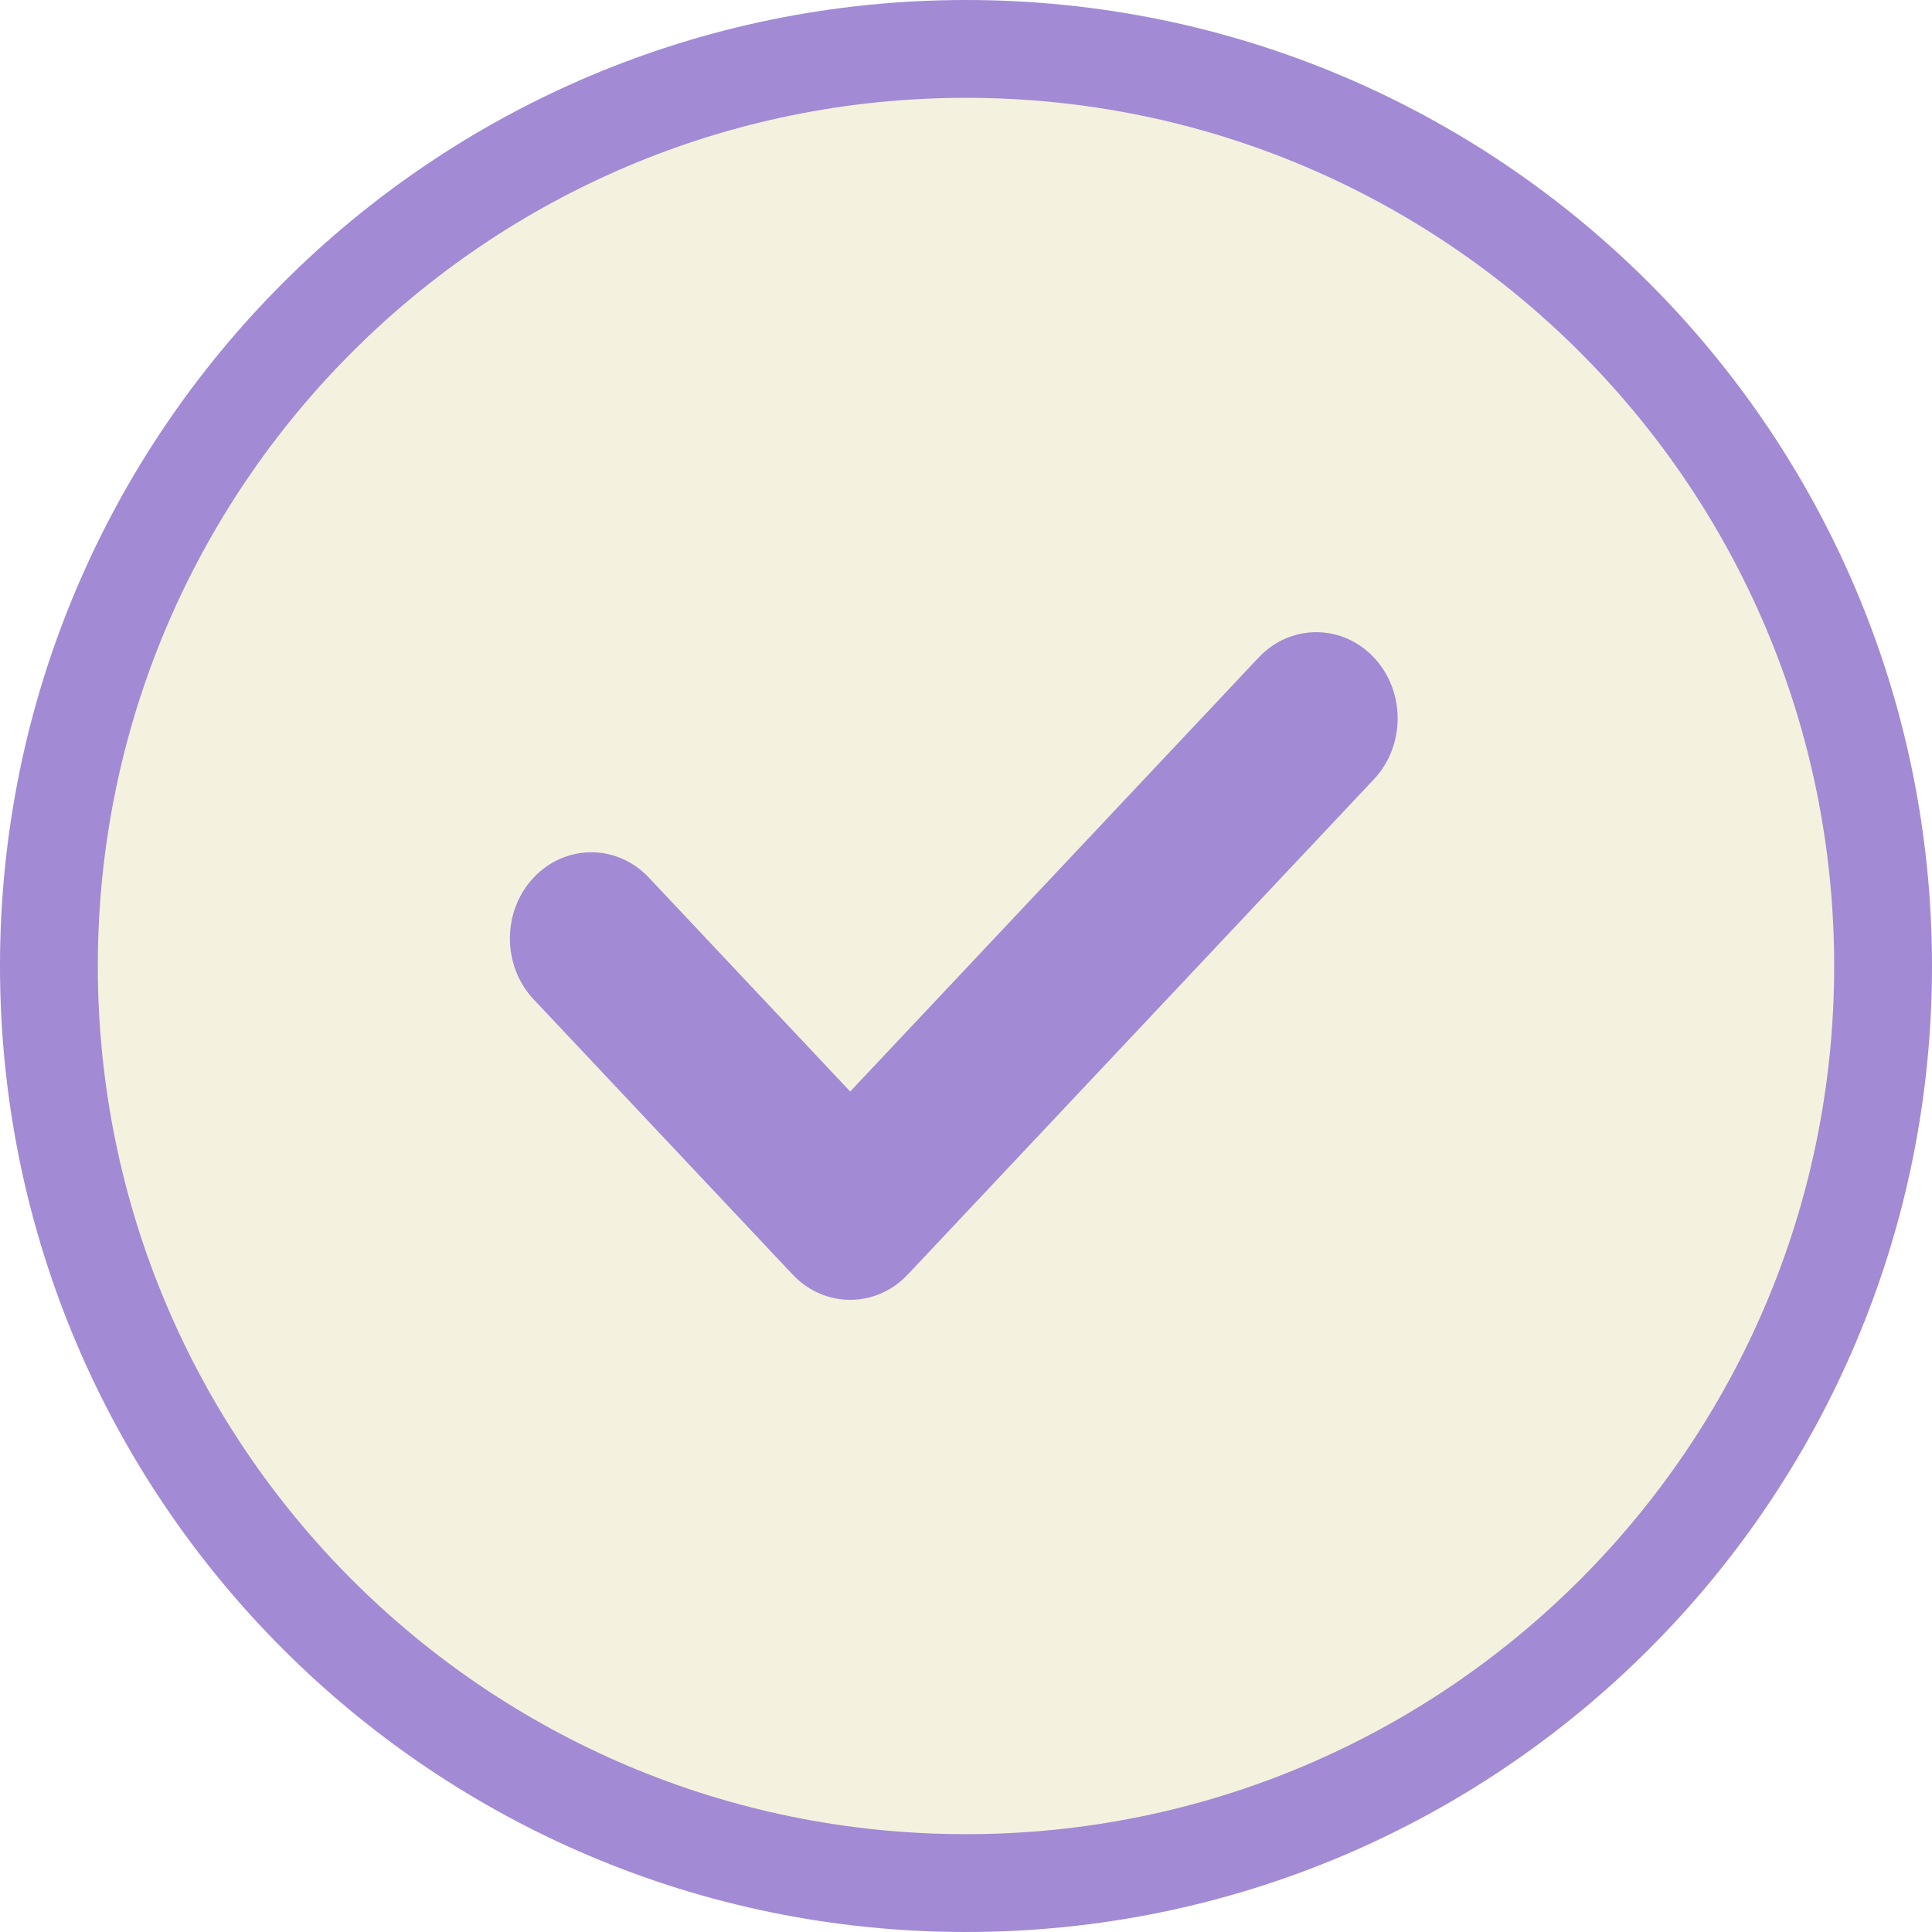
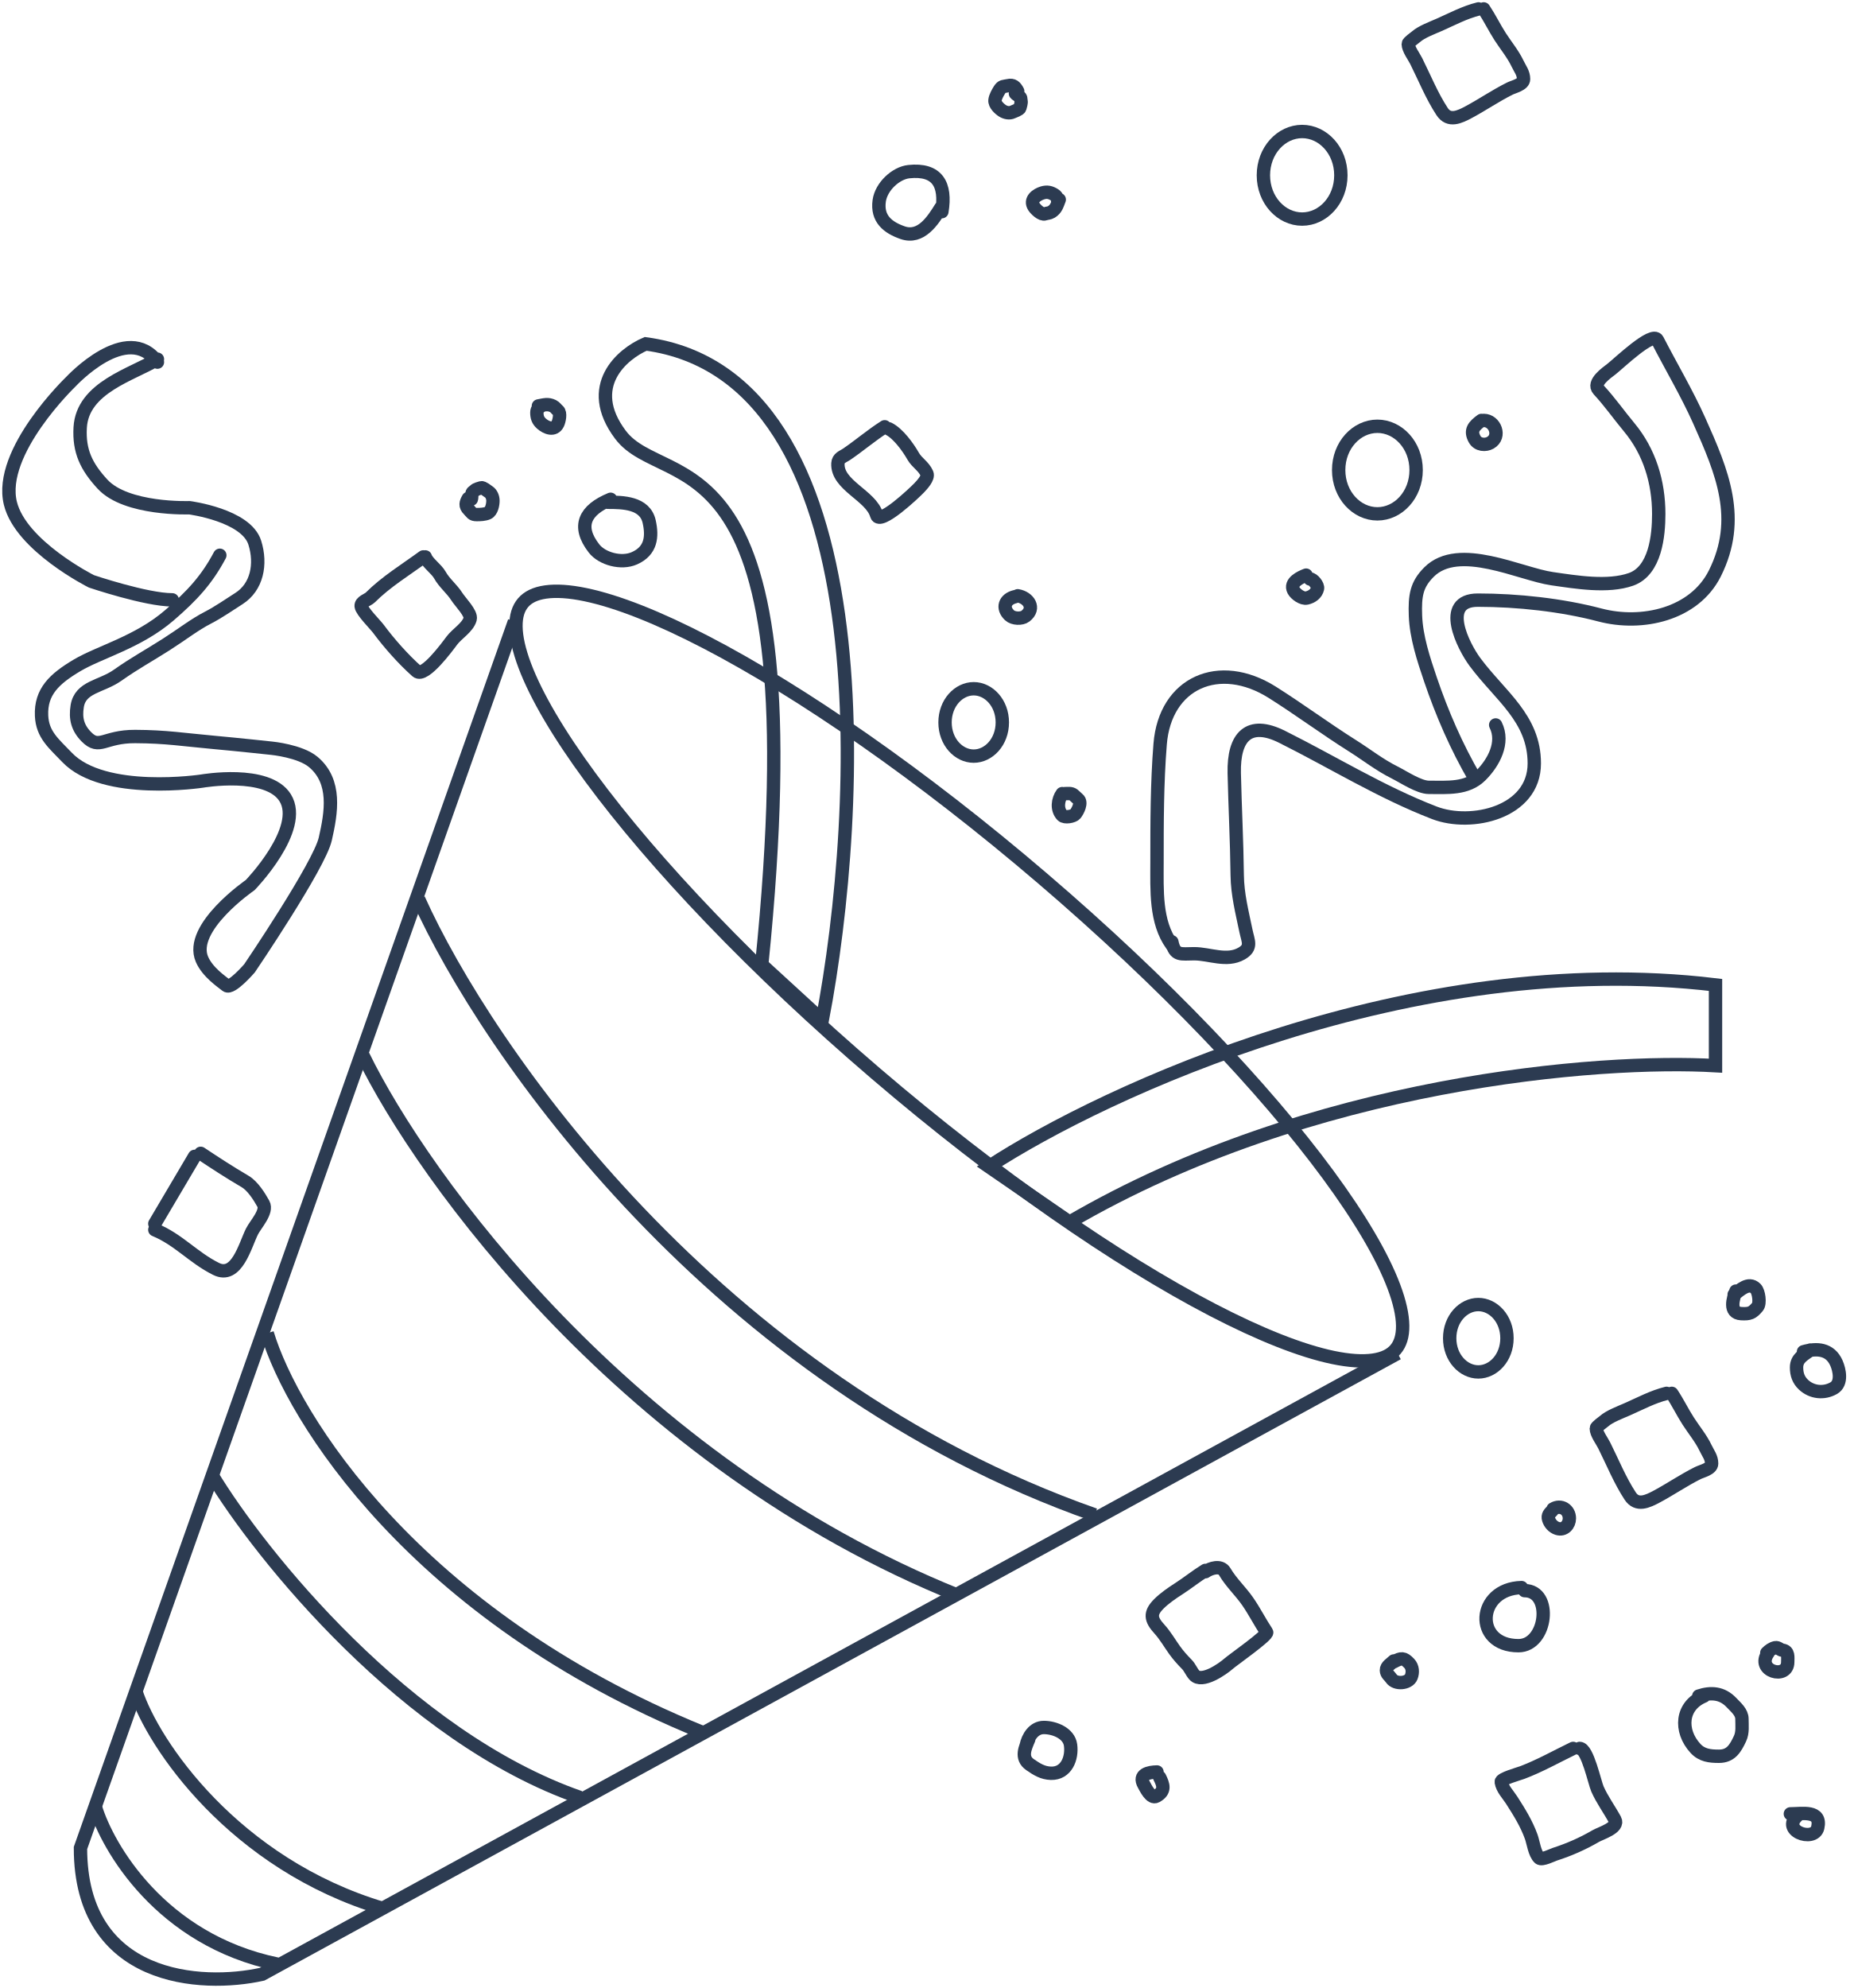
- <svg xmlns="http://www.w3.org/2000/svg" width="79" height="79" viewBox="0 0 79 79" fill="none">
-   <circle cx="39.5" cy="39.5" r="37.5" fill="#A28AD4" stroke="#A28AD4" stroke-width="4" />
-   <circle cx="39.5" cy="39.5" r="35.5" fill="#F4F1DE" />
-   <path d="M51.577 26.988C52.818 25.671 54.829 25.671 56.07 26.988C57.31 28.306 57.31 30.444 56.07 31.762L37.011 52.011C35.77 53.33 33.759 53.33 32.519 52.011L21.93 40.761C20.69 39.444 20.69 37.306 21.93 35.989C23.171 34.67 25.182 34.67 26.423 35.989L34.765 44.852L51.577 26.988Z" fill="#A28AD4" stroke="#A28AD4" stroke-width="0.3" />
+ <svg xmlns="http://www.w3.org/2000/svg" width="208" height="223" viewBox="0 0 208 223" fill="none">
+   <path d="M57.721 69.713L9.028 207.299C9.028 222.247 22.616 222.964 29.411 221.454L156.805 151.812" stroke="#2C3B51" stroke-width="1.5" />
+   <path d="M46.963 100.855C54.512 117.653 80.255 154.984 122.833 169.932" stroke="#2C3B51" stroke-width="1.5" />
+   <path d="M40.735 118.406C47.34 131.995 70.403 164.042 107.546 178.989" stroke="#2C3B51" stroke-width="1.5" />
+   <path d="M29.977 149.547C32.808 158.984 46.51 181.141 78.67 194.276" stroke="#2C3B51" stroke-width="1.5" />
+   <path d="M23.749 165.4C29.222 174.46 45.604 194.843 65.081 201.637" stroke="#2C3B51" stroke-width="1.5" />
+   <path d="M15.256 189.748C17.143 195.599 26.24 209.112 42.999 214.095" stroke="#2C3B51" stroke-width="1.5" />
+   <path d="M10.726 202.77C12.047 207.11 17.974 217.604 31.109 220.322" stroke="#2C3B51" stroke-width="1.5" />
+   <path d="M156.577 151.371C156.049 151.989 155.229 152.408 154.051 152.575C152.867 152.743 151.37 152.648 149.576 152.275C145.989 151.528 141.372 149.7 136.027 146.922C125.349 141.37 111.915 132.103 98.272 120.429C84.63 108.755 73.396 96.916 66.261 87.224C62.69 82.374 60.17 78.095 58.877 74.666C58.231 72.952 57.906 71.487 57.889 70.291C57.872 69.102 58.159 68.227 58.688 67.609C59.216 66.992 60.036 66.573 61.214 66.406C62.398 66.237 63.895 66.332 65.689 66.706C69.276 67.453 73.893 69.281 79.237 72.059C89.916 77.61 103.349 86.878 116.992 98.552C130.635 110.226 141.868 122.065 149.004 131.756C152.575 136.607 155.095 140.886 156.387 144.314C157.034 146.029 157.359 147.494 157.376 148.689C157.393 149.879 157.105 150.754 156.577 151.371Z" stroke="#2C3B51" stroke-width="1.5" />
+   <path d="M192.476 110.481C158.504 106.404 123.966 122.371 110.943 130.864L120.002 137.092C147.18 121.239 179.642 118.785 192.476 119.54V110.481Z" stroke="#2C3B51" stroke-width="1.5" />
+   <path d="M72.442 38.572C99.166 42.196 96.788 90.662 92.258 114.443L85.464 108.215C91.692 47.065 74.706 55.558 69.611 48.764C65.534 43.328 69.799 39.705 72.442 38.572Z" stroke="#2C3B51" stroke-width="1.5" />
+   <path d="M158.886 52.728C158.886 55.517 156.868 57.64 154.54 57.64C152.213 57.64 150.195 55.517 150.195 52.728C150.195 49.939 152.213 47.816 154.54 47.816C156.868 47.816 158.886 49.939 158.886 52.728Z" stroke="#2C3B51" stroke-width="1.5" />
+   <path d="M150.442 19.662C150.442 22.451 148.424 24.574 146.096 24.574C143.768 24.574 141.75 22.451 141.75 19.662C141.75 16.873 143.768 14.75 146.096 14.75C148.424 14.75 150.442 16.873 150.442 19.662Z" stroke="#2C3B51" stroke-width="1.5" />
+   <path d="M112.458 81.037C112.458 83.222 110.928 84.817 109.245 84.817C107.561 84.817 106.031 83.222 106.031 81.037C106.031 78.853 107.561 77.258 109.245 77.258C110.928 77.258 112.458 78.853 112.458 81.037Z" stroke="#2C3B51" stroke-width="1.5" />
+   <path d="M169.078 150.114C169.078 152.298 167.548 153.893 165.864 153.893C164.18 153.893 162.651 152.298 162.651 150.114C162.651 147.929 164.18 146.334 165.864 146.334C167.548 146.334 169.078 147.929 169.078 150.114Z" stroke="#2C3B51" stroke-width="1.5" />
+   <path d="M131.48 105.985C129.616 103.422 129.814 99.81 129.814 96.727C129.814 92.279 129.813 87.87 130.165 83.468C130.717 76.573 136.789 73.908 142.739 77.653C145.755 79.552 148.705 81.743 151.738 83.653C153.349 84.668 154.738 85.783 156.479 86.653C157.441 87.134 159.212 88.32 160.312 88.32C162.39 88.32 164.601 88.53 166.145 86.986C167.578 85.553 168.805 83.308 167.811 81.32" stroke="#2C3B51" stroke-width="1.5" stroke-linecap="round" stroke-linejoin="round" />
+   <path d="M165.478 87.319C163.416 83.772 161.799 80.058 160.478 76.171C159.721 73.94 158.897 71.442 158.812 69.061C158.732 66.814 158.924 65.578 160.33 64.172C163.662 60.84 170.557 64.4 174.144 64.913C176.804 65.293 180.388 65.907 182.996 64.987C185.735 64.02 186.107 60.051 186.107 57.654C186.107 54.076 185.064 50.658 182.792 47.932C181.62 46.525 180.615 45.074 179.366 43.729C178.628 42.934 180.279 41.809 180.811 41.395C181.615 40.77 185.425 37.1 185.959 38.136C187.513 41.159 189.252 44.07 190.643 47.173C193.239 52.962 195.455 58.215 192.403 64.32C190.098 68.929 184.216 70.224 179.514 68.987C175.215 67.855 170.265 67.32 165.811 67.32C161.53 67.32 164.207 72.53 165.478 74.246C168.304 78.06 172.144 80.569 172.144 85.634C172.144 91.152 165.065 92.771 160.923 91.171C154.951 88.863 149.575 85.515 143.85 82.653C140.106 80.781 138.389 82.637 138.48 86.726C138.564 90.519 138.77 94.344 138.813 98.17C138.837 100.324 139.362 102.338 139.794 104.429C140.033 105.58 140.501 106.276 139.294 106.966C137.639 107.912 135.708 106.984 133.98 106.984C132.514 106.984 131.805 107.276 131.48 105.651" stroke="#2C3B51" stroke-width="1.5" stroke-linecap="round" stroke-linejoin="round" />
+   <path d="M24.663 62.285C23.221 65.001 21.601 66.78 18.996 69.025C15.514 72.028 11.177 73.133 8.645 74.636C6.113 76.14 4.546 77.588 4.664 80.284C4.757 82.418 6.042 83.404 7.515 84.951C11.659 89.299 22.663 87.617 22.663 87.617C22.663 87.617 30.028 86.334 31.996 89.487C34.177 92.984 28.07 99.283 28.07 99.283C28.07 99.283 21.118 104.058 22.663 107.616C23.286 109.052 24.849 110.098 25.403 110.542C25.958 110.985 27.996 108.616 27.996 108.616C27.996 108.616 35.814 97.1 36.495 94.117C37.177 91.133 37.765 87.662 35.144 85.469C33.677 84.242 30.496 83.932 30.496 83.932C30.496 83.932 26.582 83.51 24.07 83.284C20.596 82.972 18.663 82.633 15.163 82.617C11.663 82.602 11.174 84.166 9.677 82.633C8.703 81.636 8.442 80.587 8.664 79.211C9.015 77.026 11.352 77.038 13.163 75.767C15.244 74.307 16.52 73.653 18.663 72.286C20.489 71.12 21.804 70.07 23.329 69.286C24.519 68.674 25.691 67.85 26.811 67.138C28.82 65.859 29.347 63.304 28.588 60.879C27.619 57.779 21.255 56.953 21.255 56.953C21.255 56.953 14.169 57.212 11.497 54.305C9.693 52.343 8.845 50.615 8.997 47.954C9.255 43.443 14.868 42.003 17.663 40.288M17.663 40.621C14.28 35.97 7.96 42.806 7.96 42.806C7.96 42.806 -0.251 50.67 1.164 56.454C2.335 61.243 10.256 65.212 10.256 65.212C10.256 65.212 16.395 67.286 19.329 67.286" stroke="#2C3B51" stroke-width="1.5" stroke-linecap="round" stroke-linejoin="round" />
+   <path d="M99.259 47.873C97.749 48.835 96.425 49.982 94.976 50.964C94.561 51.247 94.046 51.363 94.013 51.978C93.883 54.449 97.726 55.566 98.359 57.781C98.7 58.975 102.629 55.251 103.136 54.715C103.448 54.383 104.204 53.583 103.997 53.118C103.622 52.273 102.888 51.931 102.451 51.167C101.883 50.172 100.779 48.633 99.715 48.101" stroke="#2C3B51" stroke-width="1.5" stroke-linecap="round" stroke-linejoin="round" />
+   <path d="M47.491 62.471C45.478 63.94 43.304 65.264 41.549 67.019C41.272 67.295 40.472 67.492 40.522 67.995C40.578 68.55 42.125 70.088 42.461 70.541C43.657 72.155 45.249 73.953 46.756 75.292C47.612 76.054 50.205 72.518 50.684 71.872C51.269 71.081 52.474 70.399 52.749 69.439C52.928 68.811 51.65 67.547 51.241 66.905C50.704 66.061 49.85 65.394 49.366 64.523C48.968 63.807 47.94 63.133 47.719 62.471" stroke="#2C3B51" stroke-width="1.5" stroke-linecap="round" stroke-linejoin="round" />
+   <path d="M68.508 56.006C65.618 57.204 64.691 59.007 66.65 61.525C67.541 62.671 69.694 63.283 71.183 62.621C73.059 61.787 73.212 60.201 72.837 58.514C72.361 56.374 69.886 56.34 68.173 56.34" stroke="#2C3B51" stroke-width="1.5" stroke-linecap="round" stroke-linejoin="round" />
+   <path d="M113.884 66.932C112.732 67.206 112.39 68.191 113.273 69.024C113.676 69.405 114.625 69.449 115.054 69.115C116.208 68.217 115.392 67.031 114.189 66.83" stroke="#2C3B51" stroke-width="1.5" stroke-linecap="round" stroke-linejoin="round" />
+   <path d="M119.177 89.023C118.684 89.693 118.537 90.788 119.177 91.466C119.452 91.757 120.422 91.591 120.653 91.308C120.915 90.988 121.434 90.014 120.959 89.634C120.771 89.484 120.63 89.31 120.45 89.17C120.169 88.951 119.832 89.023 119.483 89.023" stroke="#2C3B51" stroke-width="1.5" stroke-linecap="round" stroke-linejoin="round" />
+   <path d="M60.84 45.449C60.499 45.706 60.234 45.843 60.234 46.275C60.234 46.792 60.355 47.164 60.753 47.519C61.282 47.989 62.191 48.36 62.588 47.523C62.732 47.218 62.941 46.317 62.612 46.054C62.407 45.889 62.304 45.681 62.05 45.554C61.476 45.267 61.061 45.416 60.407 45.535" stroke="#2C3B51" stroke-width="1.5" stroke-linecap="round" stroke-linejoin="round" />
+   <path d="M52.541 55.907C52.262 56.383 52.161 56.738 52.589 57.166C52.953 57.531 52.944 57.723 53.492 57.723C53.866 57.723 54.386 57.706 54.735 57.545C55.173 57.343 55.307 56.584 55.307 56.167C55.307 55.804 55.146 55.371 54.827 55.168C54.658 55.06 54.19 54.66 53.991 54.716C53.81 54.767 53.409 54.875 53.28 55.004C53.194 55.091 53.115 55.139 53.021 55.221C52.889 55.333 52.958 55.814 52.886 55.994" stroke="#2C3B51" stroke-width="1.5" stroke-linecap="round" stroke-linejoin="round" />
+   <path d="M105.677 23.744C106.184 20.657 105.142 18.919 101.969 19.254C100.525 19.407 98.869 20.913 98.646 22.527C98.364 24.56 99.631 25.527 101.262 26.098C103.331 26.823 104.666 24.738 105.569 23.283" stroke="#2C3B51" stroke-width="1.5" stroke-linecap="round" stroke-linejoin="round" />
+   <path d="M118.691 22.801C118.651 22.375 118.676 22.079 118.308 21.851C117.869 21.578 117.489 21.484 116.978 21.635C116.299 21.837 115.505 22.413 116.006 23.191C116.189 23.475 116.844 24.128 117.242 23.987C117.489 23.899 117.721 23.922 117.963 23.773C118.509 23.437 118.602 23.006 118.846 22.388" stroke="#2C3B51" stroke-width="1.5" stroke-linecap="round" stroke-linejoin="round" />
+   <path d="M114.185 10.234C113.928 9.746 113.68 9.473 113.091 9.611C112.588 9.728 112.43 9.619 112.141 10.084C111.944 10.402 111.683 10.852 111.636 11.234C111.577 11.713 112.151 12.227 112.505 12.447C112.814 12.639 113.266 12.73 113.607 12.566C113.788 12.479 114.374 12.293 114.432 12.095C114.484 11.914 114.603 11.516 114.562 11.339C114.534 11.22 114.534 11.127 114.515 11.004C114.489 10.833 114.044 10.638 113.929 10.482" stroke="#2C3B51" stroke-width="1.5" stroke-linecap="round" stroke-linejoin="round" />
+   <path d="M166.217 47.16C165.374 47.78 164.905 48.28 165.455 49.27C165.819 49.925 166.679 49.971 167.213 49.666C168.44 48.965 167.726 47.16 166.481 47.16" stroke="#2C3B51" stroke-width="1.5" stroke-linecap="round" stroke-linejoin="round" />
+   <path d="M146.541 64.514C145.969 64.737 144.653 65.311 145.14 66.232C145.358 66.643 146.109 67.195 146.612 67.084C147.184 66.956 147.691 66.603 147.822 66.017C147.899 65.669 147.335 64.943 146.97 64.943" stroke="#2C3B51" stroke-width="1.5" stroke-linecap="round" stroke-linejoin="round" />
+   <path d="M21.83 129.715C20.344 132.231 18.857 134.746 17.371 137.262" stroke="#2C3B51" stroke-width="1.5" stroke-linecap="round" stroke-linejoin="round" />
+   <path d="M17.371 137.949C20.07 139.068 21.63 141.032 24.232 142.333C26.568 143.501 27.485 139.715 28.272 138.14C28.672 137.34 30.036 135.911 29.549 135.033C29.086 134.2 28.343 133.027 27.51 132.537C25.74 131.496 24.153 130.464 22.516 129.373" stroke="#2C3B51" stroke-width="1.5" stroke-linecap="round" stroke-linejoin="round" />
+   <path d="M170.712 178.084C165.669 178.207 165.27 184.602 170.369 184.602C173.574 184.602 174.264 178.427 171.055 178.427" stroke="#2C3B51" stroke-width="1.5" stroke-linecap="round" stroke-linejoin="round" />
+   <path d="M174.156 169.452C173.851 169.768 173.615 169.984 173.749 170.425C173.889 170.885 174.25 171.295 174.727 171.448C175.507 171.699 176.081 171.032 176.081 170.323C176.081 169.345 175.14 168.734 174.248 169.269" stroke="#2C3B51" stroke-width="1.5" stroke-linecap="round" stroke-linejoin="round" />
+   <path d="M156.377 186.316C156.063 186.629 155.539 186.892 155.552 187.365C155.564 187.797 155.891 187.963 156.107 188.286C156.563 188.971 158.042 188.858 158.337 188.103C158.534 187.599 158.499 186.995 158.118 186.591C157.502 185.938 157.228 185.949 156.377 186.408" stroke="#2C3B51" stroke-width="1.5" stroke-linecap="round" stroke-linejoin="round" />
+   <path d="M176.502 196.125C174.633 197.029 172.716 198.111 170.768 198.841C170.427 198.969 168.381 199.532 168.435 199.885C168.554 200.661 169.202 201.296 169.609 201.933C170.462 203.265 171.267 204.55 171.804 206.044C172.03 206.674 172.183 207.945 172.717 208.425C172.999 208.679 174.159 208.088 174.479 207.985C176.062 207.476 177.591 206.802 179.03 205.962C179.598 205.631 181.683 205.019 181.192 204.119C180.567 202.973 179.751 201.868 179.226 200.668C178.911 199.949 178.105 196.125 177.236 196.125" stroke="#2C3B51" stroke-width="1.5" stroke-linecap="round" stroke-linejoin="round" />
+   <path d="M191.184 190.252C188.589 191.328 188.421 194.153 190.221 196.116C190.947 196.909 191.831 197.006 192.864 197.006C194.2 197.006 194.711 196.126 195.23 195.015C195.547 194.334 195.442 193.551 195.442 192.813C195.442 192.065 194.761 191.508 194.267 190.986C193.227 189.885 191.957 189.798 190.597 190.252" stroke="#2C3B51" stroke-width="1.5" stroke-linecap="round" stroke-linejoin="round" />
+   <path d="M198.378 185.406C196.919 187.473 200.58 188.464 200.58 186.434C200.58 185.911 200.71 185.197 199.993 185.113C199.73 185.082 199.483 184.761 199.186 184.827C198.802 184.913 198.506 185.131 198.231 185.406" stroke="#2C3B51" stroke-width="1.5" stroke-linecap="round" stroke-linejoin="round" />
+   <path d="M201.902 203.465C199.472 205.305 203.561 206.752 203.949 205.006C204.395 203 202.198 203.465 200.874 203.465" stroke="#2C3B51" stroke-width="1.5" stroke-linecap="round" stroke-linejoin="round" />
+   <path d="M135.245 176.155C134.207 176.792 133.267 177.564 132.243 178.219C131.509 178.689 130.646 179.286 130.033 179.899C128.986 180.947 129.069 181.636 130.106 182.762C130.716 183.425 131.259 184.366 131.795 185.112C132.21 185.689 132.661 186.187 133.157 186.694C133.511 187.056 133.668 187.518 133.989 187.885C134.835 188.852 137.164 187.231 137.888 186.588C138.29 186.23 142.319 183.398 142.113 183.089C141.371 181.976 140.77 180.778 140.009 179.671C139.19 178.481 138.146 177.546 137.415 176.302C136.957 175.525 135.788 175.914 135.245 176.302" stroke="#2C3B51" stroke-width="1.5" stroke-linecap="round" stroke-linejoin="round" />
+   <path d="M115.424 195.097C115.036 196.026 114.458 197.181 115.579 197.952C116.316 198.458 116.983 198.889 117.92 198.914C119.641 198.959 120.312 197.231 120.114 195.749C119.939 194.43 118.323 193.775 117.113 193.775C115.995 193.775 115.327 194.851 115.131 195.831" stroke="#2C3B51" stroke-width="1.5" stroke-linecap="round" stroke-linejoin="round" />
+   <path d="M129.813 198.768C128.891 198.783 127.681 199.042 128.344 200.203C128.529 200.527 129.127 201.824 129.739 201.484C130.782 200.905 130.531 200.204 130.106 199.355" stroke="#2C3B51" stroke-width="1.5" stroke-linecap="round" stroke-linejoin="round" />
+   <path d="M186.985 156.297C185.456 156.671 183.993 157.457 182.556 158.09C181.821 158.414 180.574 158.878 179.985 159.408C179.849 159.531 179.099 160.042 179.099 160.229C179.099 160.8 179.737 161.633 179.985 162.13C180.932 164.024 181.742 166.042 182.902 167.812C183.668 168.982 184.838 168.435 185.916 167.855C187.466 167.021 188.9 166.034 190.485 165.241C190.935 165.016 192.041 164.783 192.041 164.172C192.041 163.482 191.645 163.024 191.36 162.422C190.856 161.358 190.052 160.398 189.416 159.408C188.762 158.392 188.241 157.306 187.569 156.297" stroke="#2C3B51" stroke-width="1.5" stroke-linecap="round" stroke-linejoin="round" />
+   <path d="M165.886 1C164.356 1.374 162.894 2.16 161.457 2.793C160.721 3.117 159.475 3.581 158.886 4.111C158.749 4.234 158 4.745 158 4.932C158 5.503 158.637 6.336 158.886 6.833C159.833 8.728 160.642 10.745 161.802 12.515C162.569 13.685 163.739 13.139 164.816 12.559C166.366 11.724 167.801 10.737 169.386 9.944C169.835 9.72 170.941 9.486 170.941 8.875C170.941 8.185 170.546 7.727 170.261 7.125C169.757 6.061 168.952 5.101 168.316 4.111C167.663 3.095 167.142 2.009 166.469 1" stroke="#2C3B51" stroke-width="1.5" stroke-linecap="round" stroke-linejoin="round" />
+   <path d="M203.124 151.436C202.387 151.972 201.568 152.356 201.568 153.391C201.568 154.168 201.789 154.799 202.346 155.325C203.275 156.202 204.643 156.339 205.738 155.714C206.703 155.162 206.386 153.672 206.041 152.894C205.33 151.295 203.857 151.199 202.346 151.63" stroke="#2C3B51" stroke-width="1.5" stroke-linecap="round" stroke-linejoin="round" />
+   <path d="M194.763 144.826C194.446 145.656 193.952 147.271 195.346 147.353C196.318 147.41 196.614 147.281 197.193 146.586C197.512 146.204 197.331 144.888 196.988 144.545C196.186 143.742 195.205 144.737 194.568 145.214" stroke="#2C3B51" stroke-width="1.5" stroke-linecap="round" stroke-linejoin="round" />
</svg>
